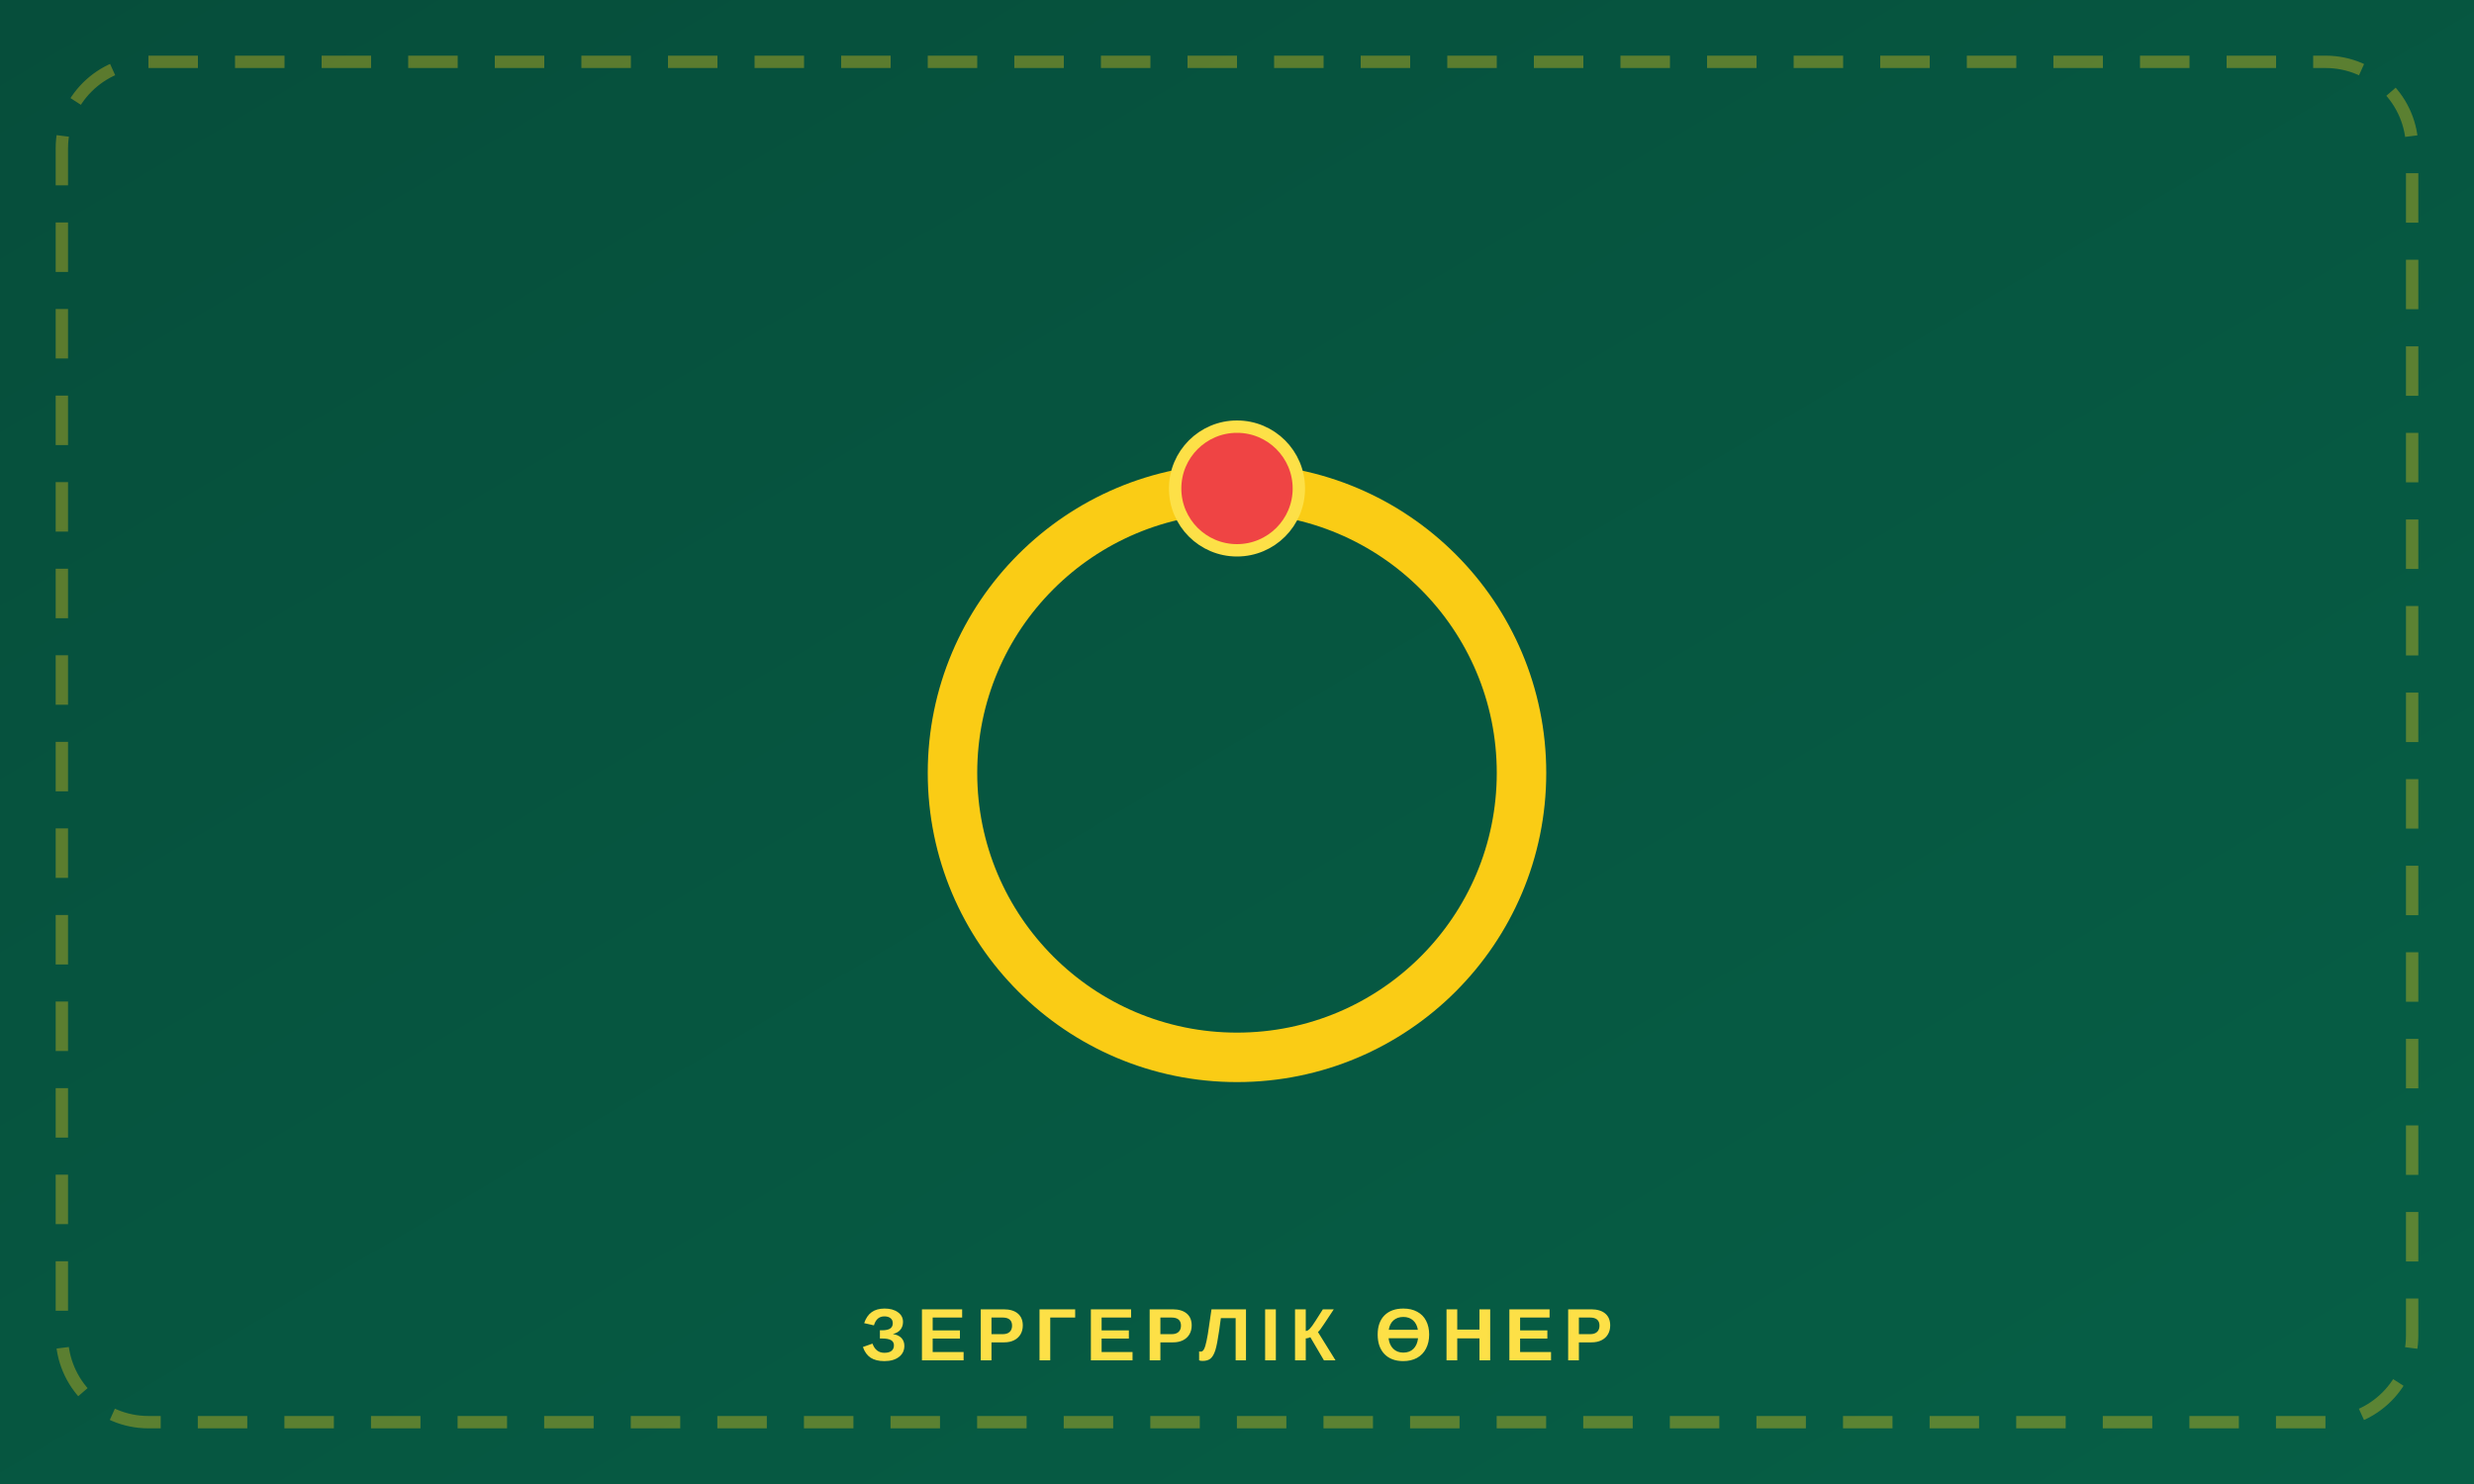
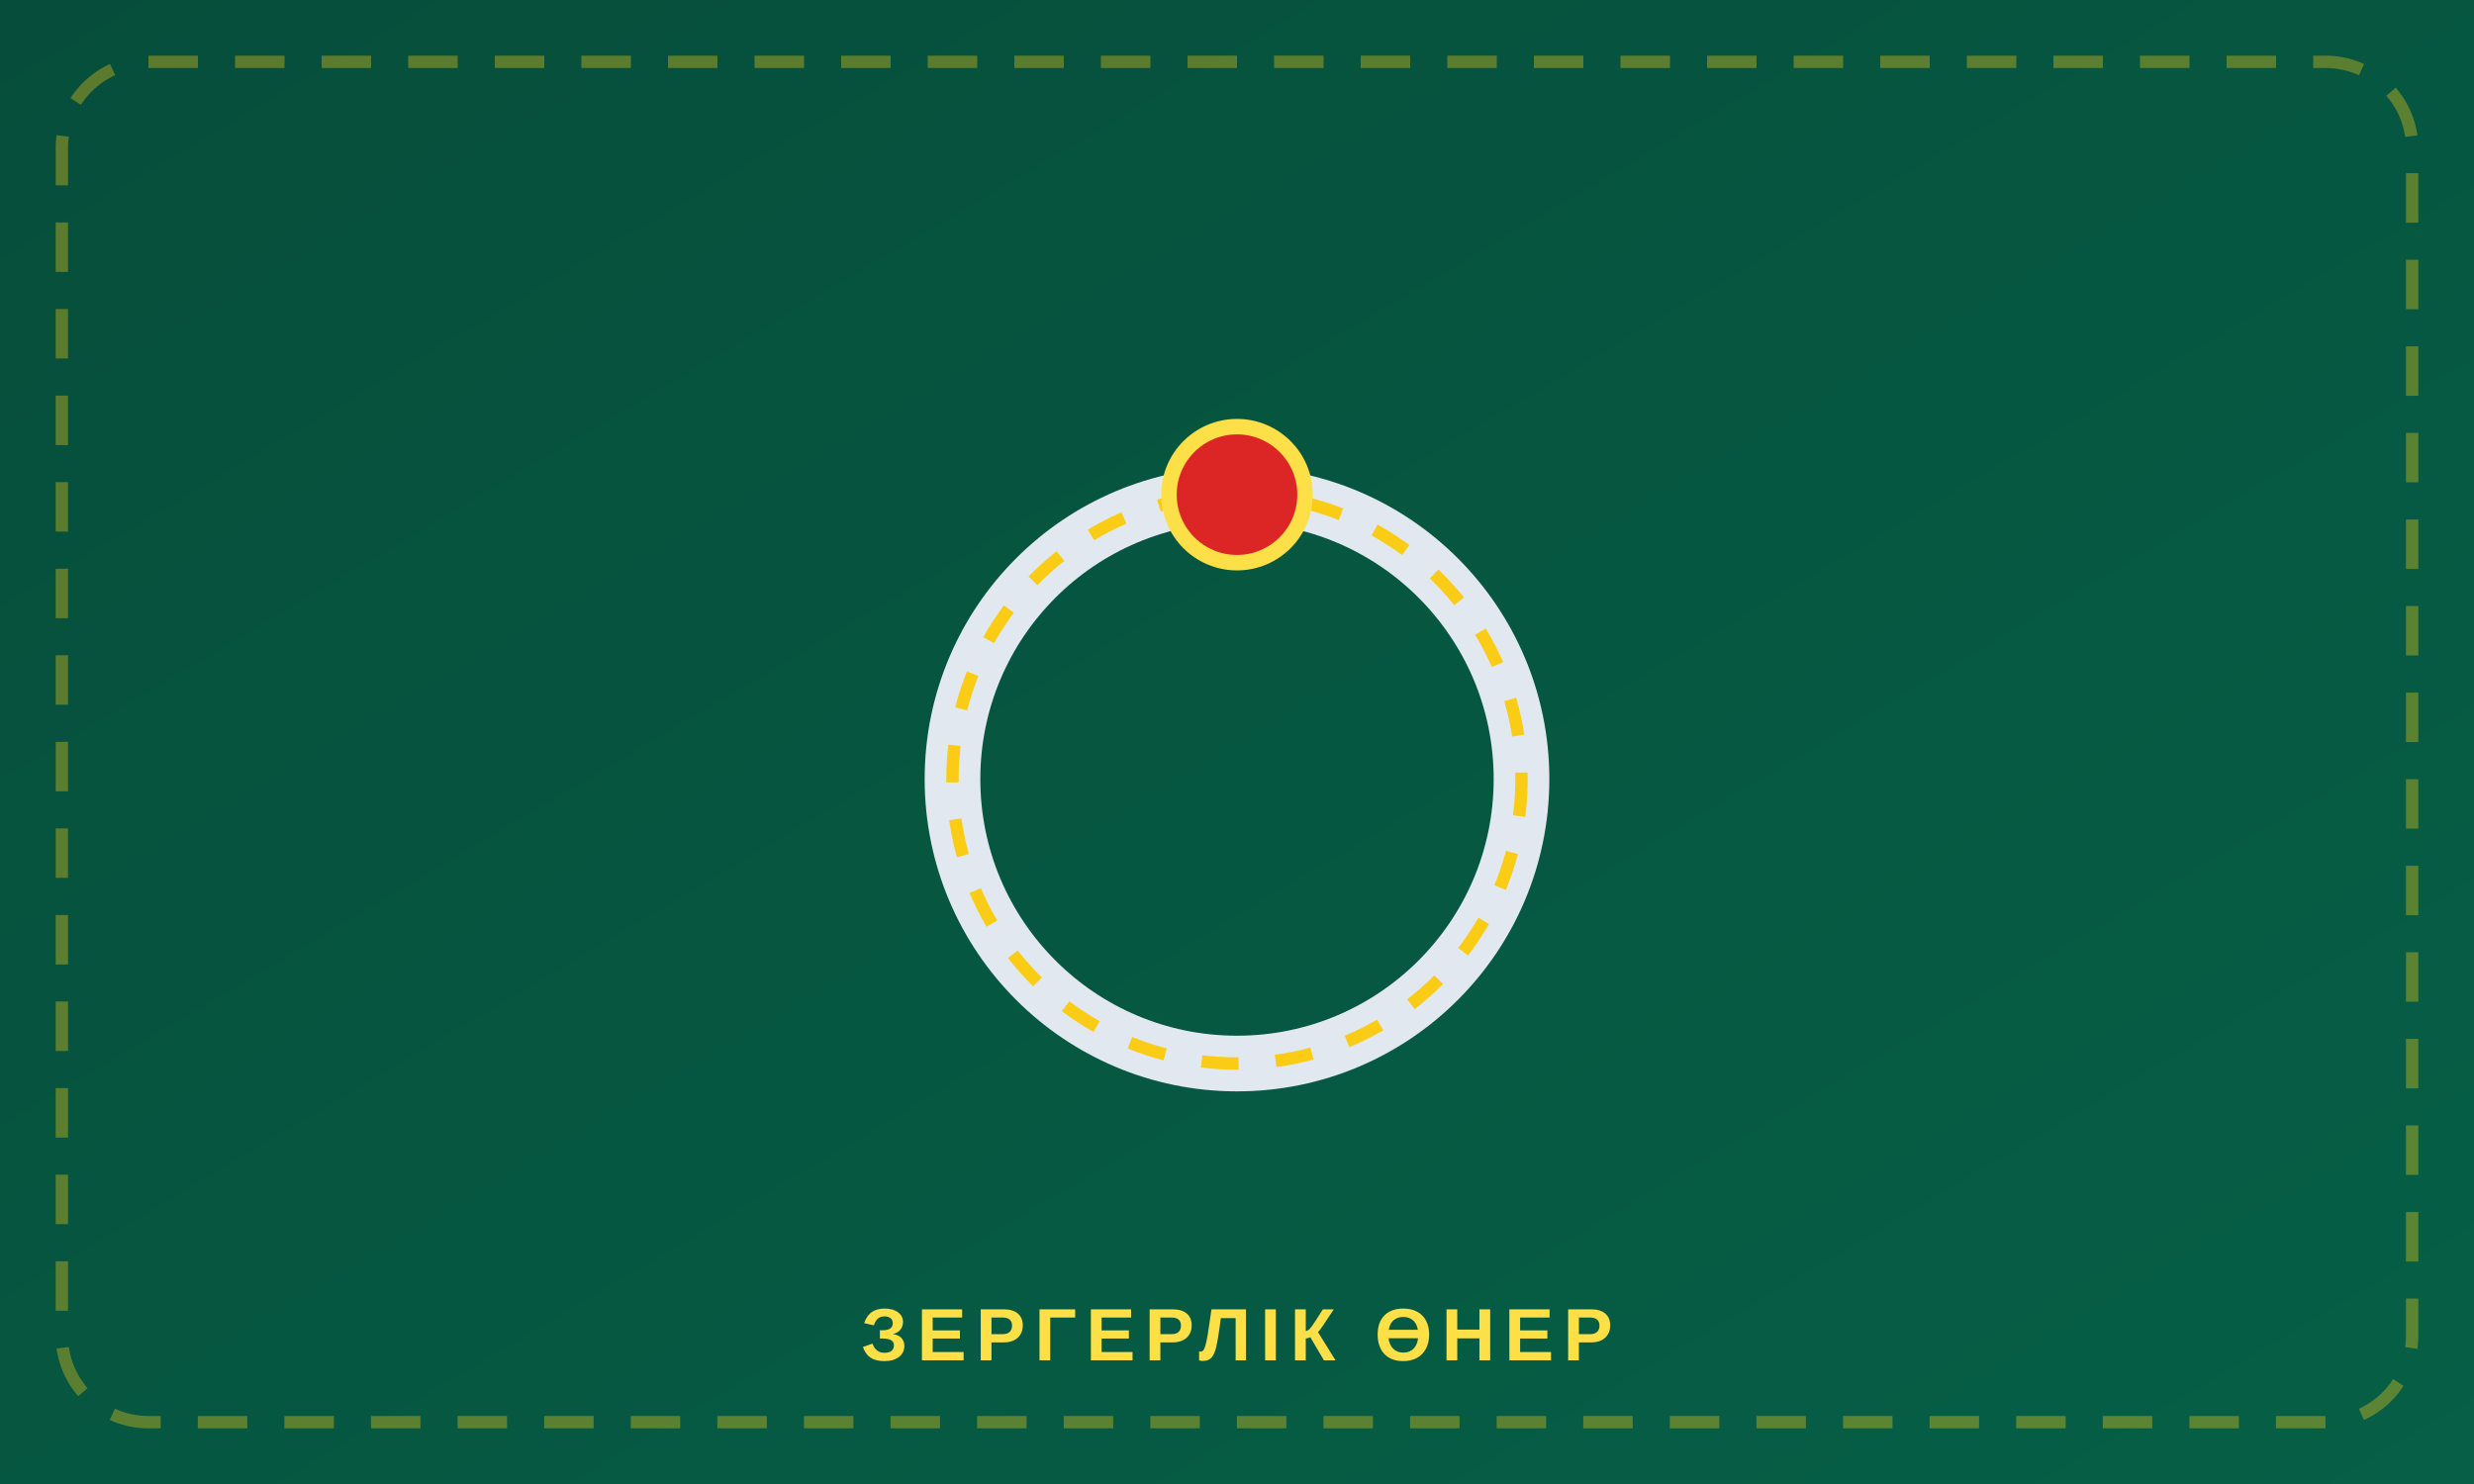
<svg xmlns="http://www.w3.org/2000/svg" viewBox="0 0 400 240" width="400" height="240">
  <defs>
    <linearGradient id="g_zergerlik" x1="0" y1="0" x2="1" y2="1">
      <stop offset="0%" stop-color="#064e3b" />
      <stop offset="100%" stop-color="#065f46" />
    </linearGradient>
  </defs>
  <rect width="400" height="240" fill="url(#g_zergerlik)" />
  <rect x="10" y="10" width="380" height="220" rx="14" fill="none" stroke="#facc15" stroke-opacity="0.35" stroke-width="2" stroke-dasharray="8 6" />
-   <circle cx="200" cy="125" r="46" stroke="#facc15" stroke-width="8" fill="none" />
-   <circle cx="200" cy="79" r="10" fill="#ef4444" stroke="#fde047" stroke-width="2" />
+   <circle cx="200" cy="126" r="46" fill="none" stroke="#e2e8f0" stroke-width="9" />
+   <circle cx="200" cy="126" r="46" fill="none" stroke="#facc15" stroke-width="2" stroke-dasharray="6 6" />
+   <circle cx="200" cy="80" r="11" fill="#dc2626" stroke="#fde047" stroke-width="2.5" />
  <text x="200" y="220" fill="#fde047" font-family="Arial, sans-serif" font-size="12" font-weight="bold" letter-spacing="1.5" text-anchor="middle">ЗЕРГЕРЛІК ӨНЕР</text>
</svg>
